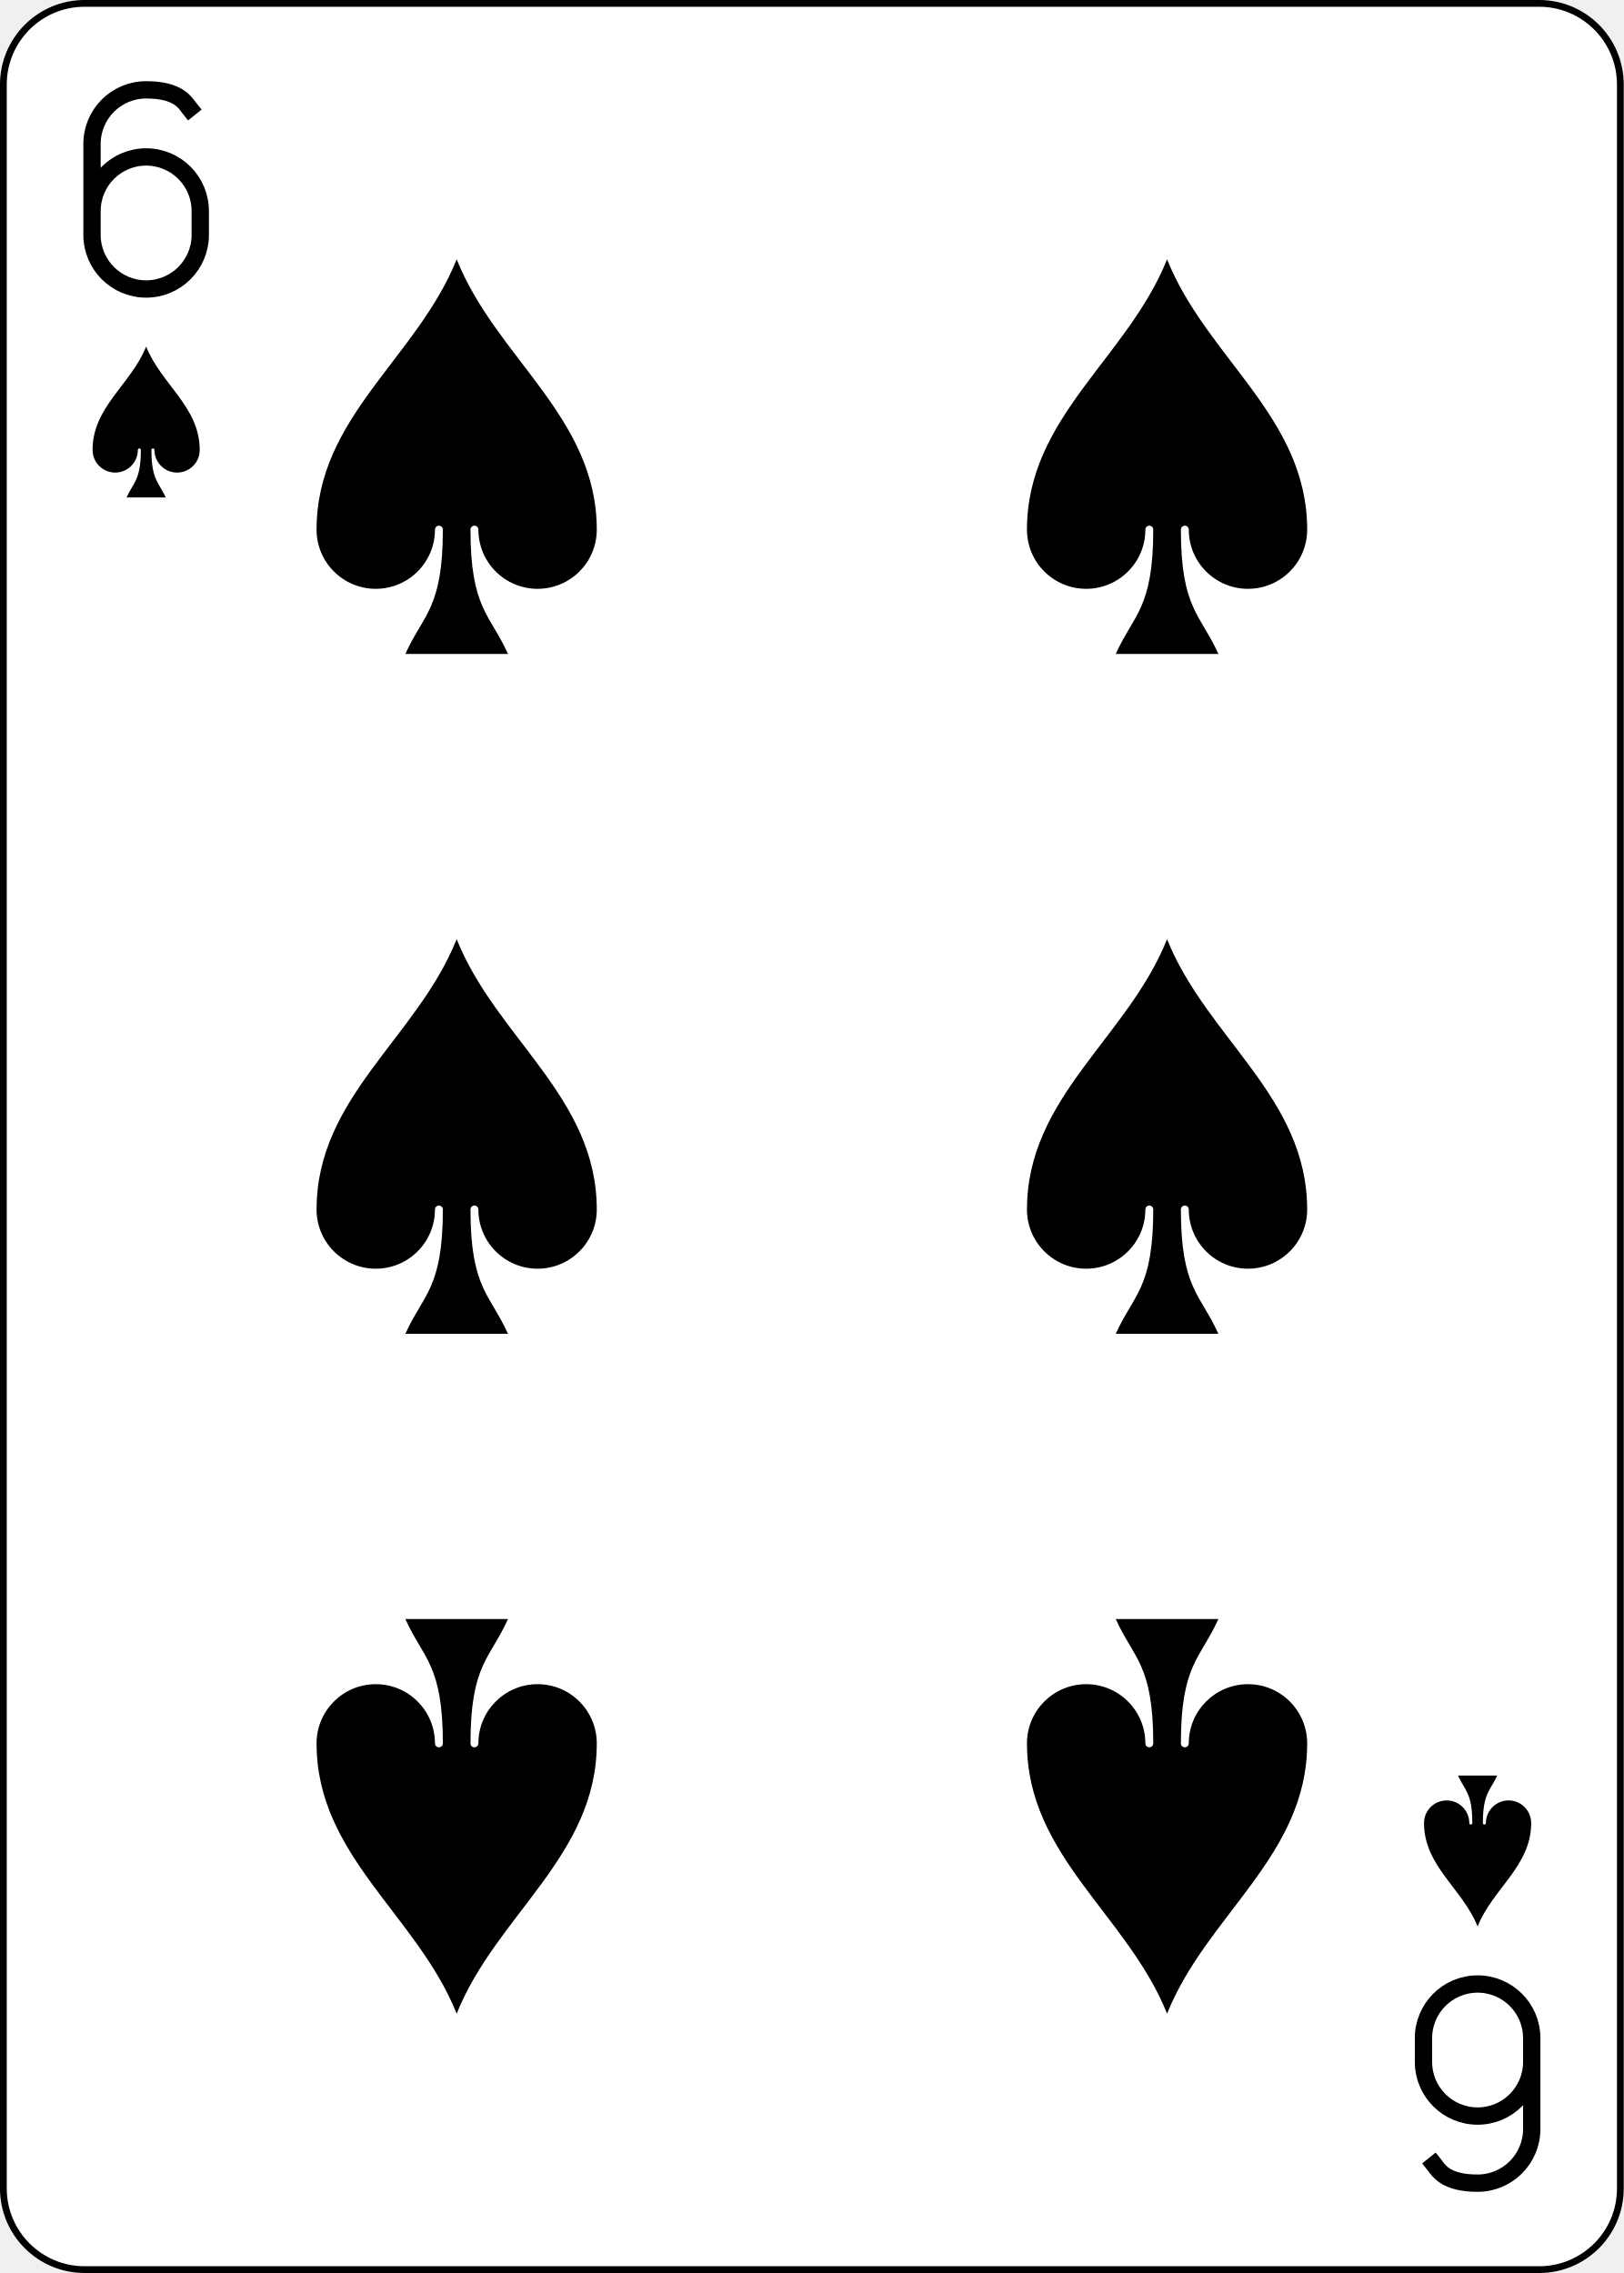
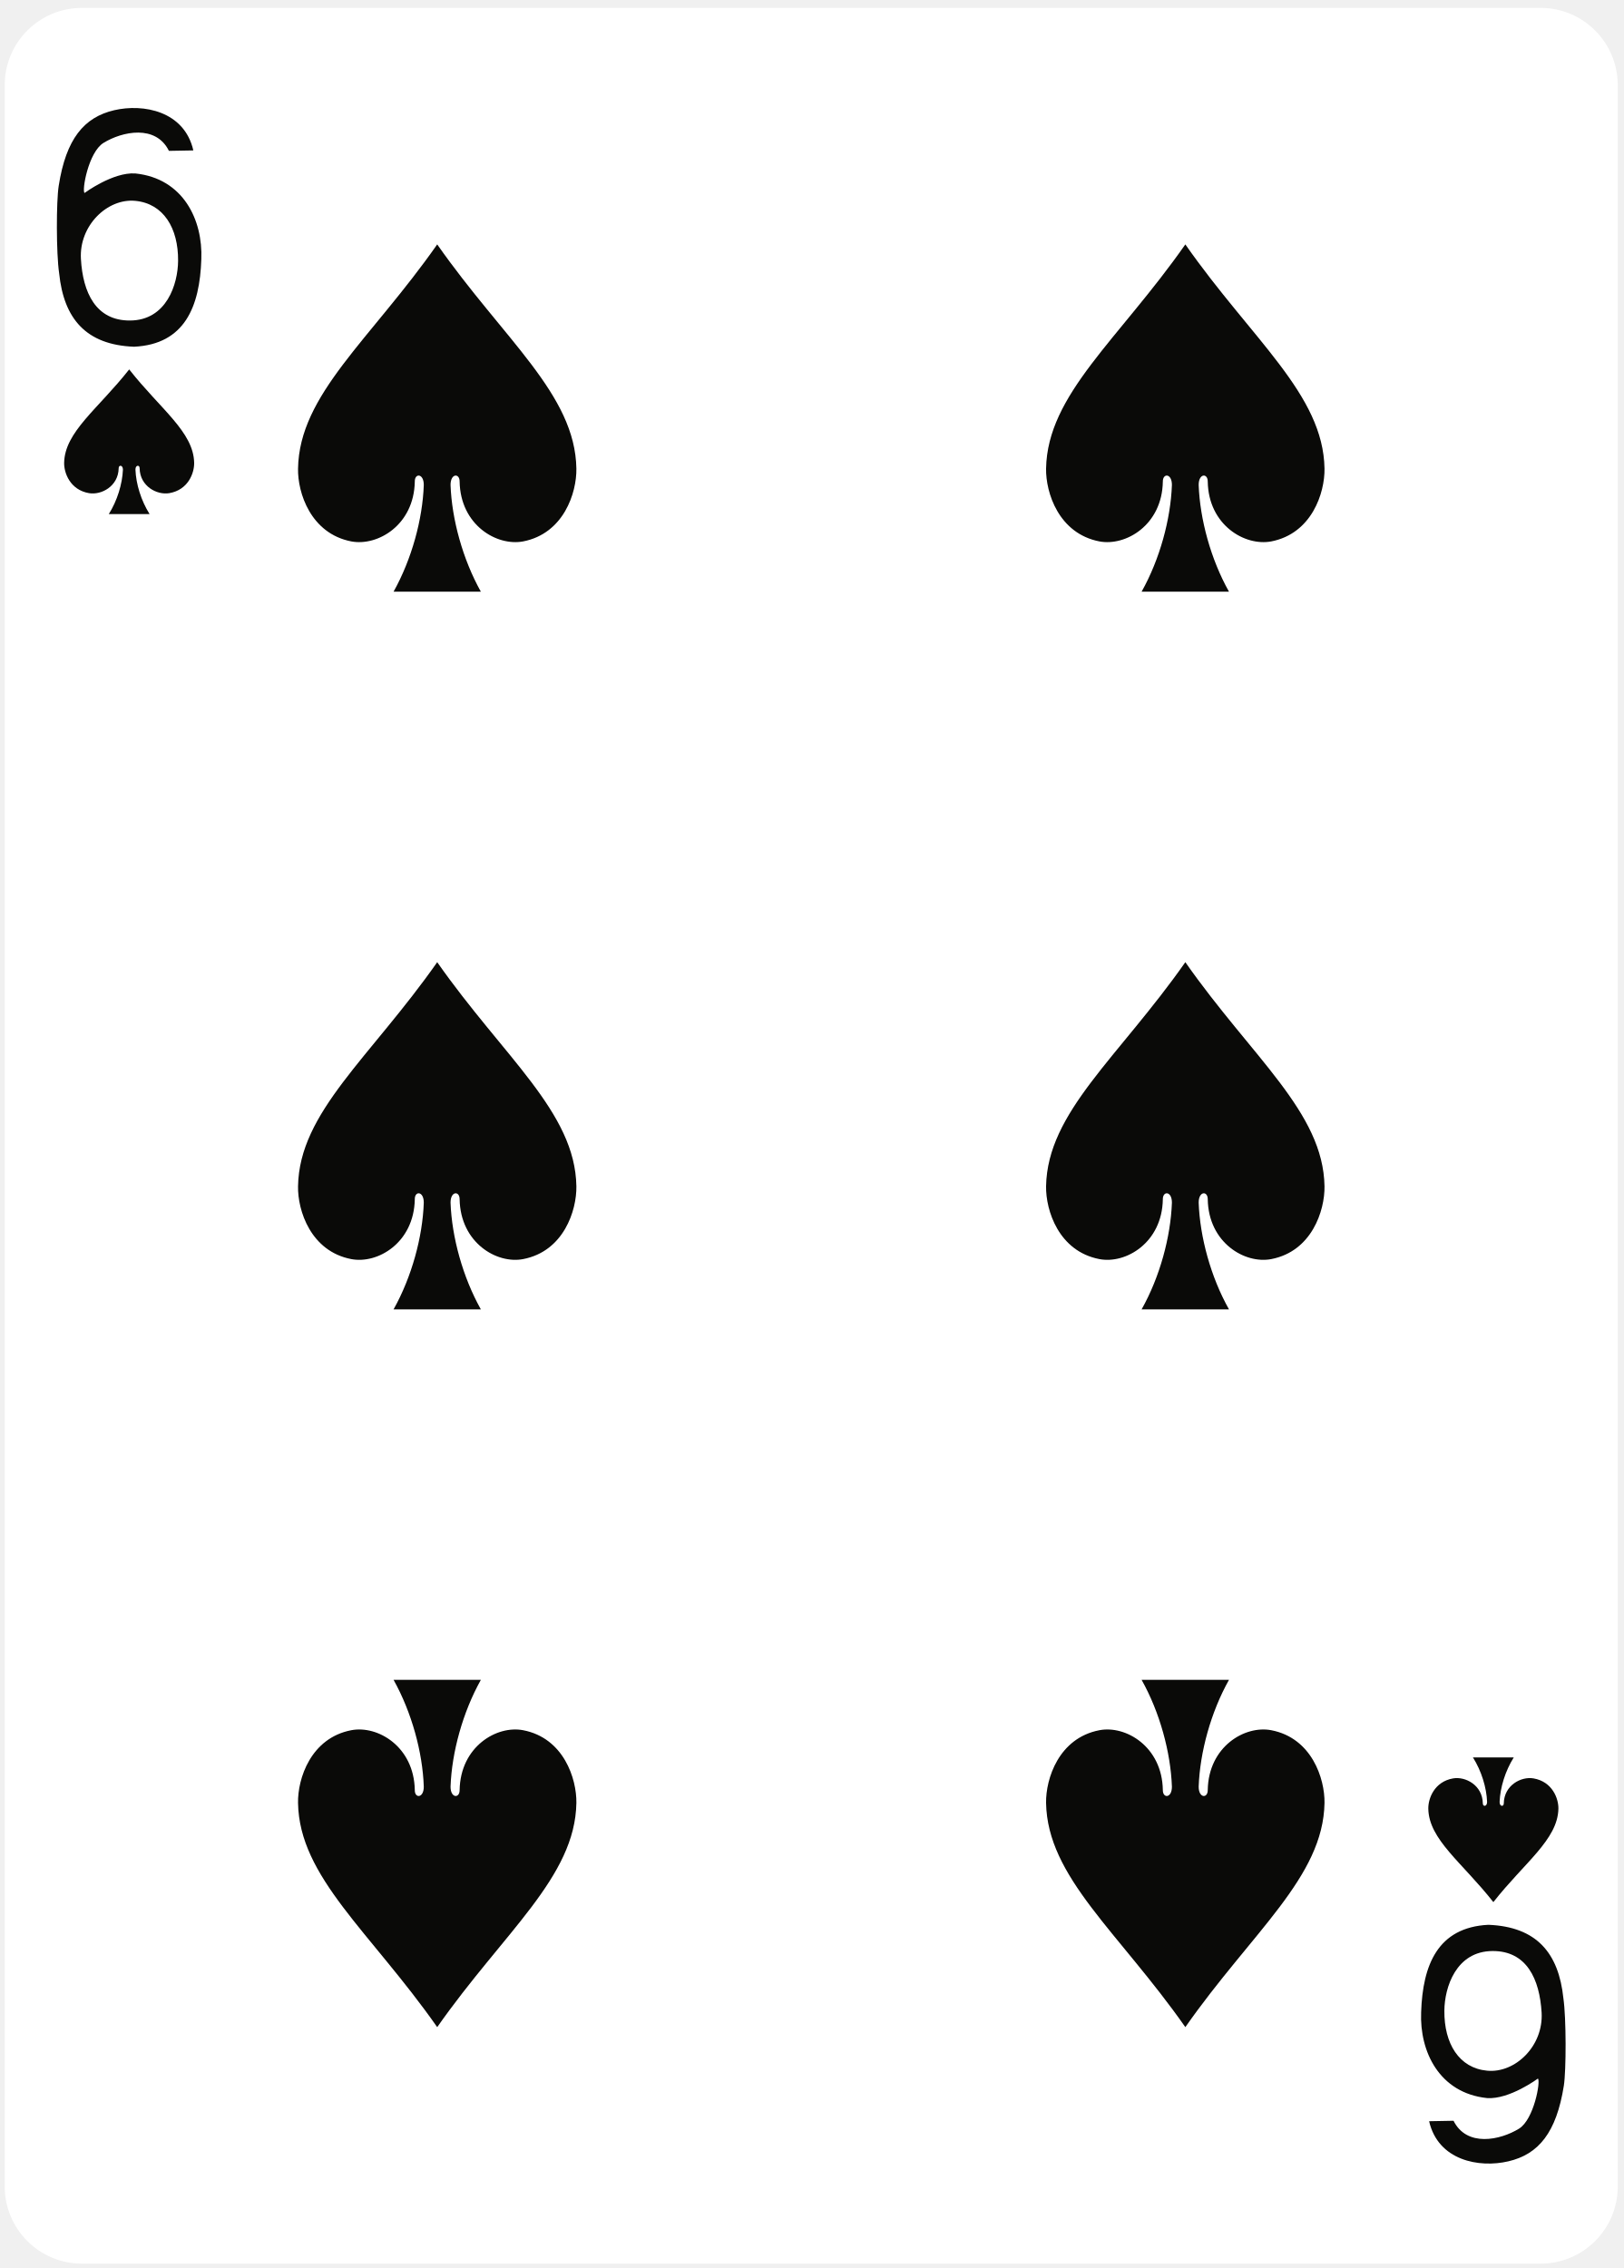
- <svg xmlns="http://www.w3.org/2000/svg" xmlns:xlink="http://www.w3.org/1999/xlink" class="card" face="6S" height="3.5in" preserveAspectRatio="none" viewBox="-120 -168 240 336" width="2.5in">
-   <defs>
-     <symbol id="SS6" viewBox="-600 -600 1200 1200" preserveAspectRatio="xMinYMid">
-       <path d="M0 -500C100 -250 355 -100 355 185A150 150 0 0 1 55 185A10 10 0 0 0 35 185C35 385 85 400 130 500L-130 500C-85 400 -35 385 -35 185A10 10 0 0 0 -55 185A150 150 0 0 1 -355 185C-355 -100 -100 -250 0 -500Z" fill="black" />
-     </symbol>
-     <symbol id="VS6" viewBox="-500 -500 1000 1000" preserveAspectRatio="xMinYMid">
-       <path d="M-250 100A250 250 0 0 1 250 100L250 210A250 250 0 0 1 -250 210L-250 -210A250 250 0 0 1 0 -460C150 -460 180 -400 200 -375" stroke="black" stroke-width="80" stroke-linecap="square" stroke-miterlimit="1.5" fill="none" />
-     </symbol>
-   </defs>
-   <rect width="239" height="335" x="-119.5" y="-167.5" rx="12" ry="12" fill="white" stroke="black" />
-   <use xlink:href="#VS6" height="32" width="32" x="-114.4" y="-156" />
-   <use xlink:href="#SS6" height="26.769" width="26.769" x="-111.784" y="-119" />
-   <use xlink:href="#SS6" height="70" width="70" x="-87.501" y="-135.501" />
-   <use xlink:href="#SS6" height="70" width="70" x="17.501" y="-135.501" />
-   <use xlink:href="#SS6" height="70" width="70" x="-87.501" y="-35" />
-   <use xlink:href="#SS6" height="70" width="70" x="17.501" y="-35" />
-   <g transform="rotate(180)">
-     <use xlink:href="#VS6" height="32" width="32" x="-114.4" y="-156" />
-     <use xlink:href="#SS6" height="26.769" width="26.769" x="-111.784" y="-119" />
-     <use xlink:href="#SS6" height="70" width="70" x="-87.501" y="-135.501" />
-     <use xlink:href="#SS6" height="70" width="70" x="17.501" y="-135.501" />
+ <svg xmlns="http://www.w3.org/2000/svg" width="179px" height="250px" viewBox="0 0 179 250" version="1.1">
+   <defs />
+   <g id="Page-1" stroke="none" stroke-width="1" fill="none" fill-rule="evenodd">
+     <path d="M9.03,0.87 L169.81,0.87 C174.5,0.87 178.31,4.68 178.31,9.38 L178.31,241.02 C178.31,245.71 174.5,249.52 169.81,249.52 L9.03,249.52 C4.33,249.52 0.52,245.71 0.52,241.02 L0.52,9.38 C0.52,4.68 4.33,0.87 9.03,0.87" id="Fill-200" fill="#FFFFFF" />
+     <path d="M48.19,26.94 C40.84,37.44 32.98,43.47 32.85,51.66 C32.8,54.31 34.24,58.81 38.72,59.68 C41.63,60.23 45.63,57.88 45.72,53.09 C45.7,52.13 46.72,52.16 46.71,53.47 C46.58,57.24 45.38,61.64 43.38,65.22 L53,65.22 C51,61.64 49.8,57.24 49.66,53.47 C49.65,52.16 50.67,52.13 50.66,53.09 C50.75,57.88 54.75,60.23 57.66,59.68 C62.14,58.81 63.57,54.31 63.53,51.66 C63.4,43.47 55.54,37.44 48.19,26.94" id="Fill-202" fill="#0A0A08" />
+     <path d="M14.24,40.72 C10.8,45.09 7.13,47.61 7.07,51.02 C7.05,52.12 7.72,54 9.81,54.36 C11.17,54.59 13.04,53.61 13.08,51.62 C13.07,51.22 13.55,51.23 13.55,51.77 C13.48,53.35 12.93,55.18 11.99,56.67 L16.49,56.67 C15.55,55.18 14.99,53.35 14.93,51.77 C14.92,51.23 15.4,51.22 15.39,51.62 C15.43,53.61 17.3,54.59 18.66,54.36 C20.76,54 21.42,52.12 21.4,51.02 C21.34,47.61 17.67,45.09 14.24,40.72" id="Fill-203" fill="#0A0A08" />
+     <path d="M164.6,209.67 C161.17,205.3 157.49,202.78 157.43,199.37 C157.41,198.27 158.08,196.39 160.17,196.03 C161.53,195.8 163.4,196.78 163.44,198.78 C163.43,199.17 163.91,199.17 163.91,198.62 C163.85,197.05 163.29,195.21 162.35,193.72 L166.85,193.72 C165.91,195.21 165.35,197.05 165.29,198.62 C165.28,199.17 165.76,199.17 165.75,198.78 C165.79,196.78 167.66,195.8 169.02,196.03 C171.12,196.39 171.79,198.27 171.77,199.37 C171.7,202.78 168.03,205.3 164.6,209.67" id="Fill-204" fill="#0A0A08" />
+     <path d="M130.65,26.94 C123.3,37.44 115.44,43.47 115.3,51.66 C115.26,54.31 116.69,58.81 121.18,59.68 C124.08,60.23 128.09,57.88 128.17,53.09 C128.16,52.13 129.18,52.16 129.17,53.47 C129.03,57.24 127.84,61.64 125.83,65.22 L135.46,65.22 C133.45,61.64 132.26,57.24 132.12,53.47 C132.11,52.16 133.13,52.13 133.12,53.09 C133.2,57.88 137.21,60.23 140.12,59.68 C144.6,58.81 146.03,54.31 145.99,51.66 C145.86,43.47 137.99,37.44 130.65,26.94" id="Fill-205" fill="#0A0A08" />
+     <path d="M48.19,106.06 C40.84,116.55 32.98,122.59 32.85,130.77 C32.8,133.42 34.24,137.93 38.72,138.79 C41.63,139.35 45.63,136.99 45.72,132.2 C45.7,131.25 46.72,131.27 46.71,132.58 C46.58,136.36 45.38,140.76 43.38,144.33 L53,144.33 C51,140.76 49.8,136.36 49.66,132.58 C49.65,131.27 50.67,131.25 50.66,132.2 C50.75,136.99 54.75,139.35 57.66,138.79 C62.14,137.93 63.57,133.42 63.53,130.77 C63.4,122.59 55.54,116.55 48.19,106.06" id="Fill-206" fill="#0A0A08" />
+     <path d="M48.19,223.45 C40.84,212.96 32.98,206.92 32.85,198.73 C32.8,196.08 34.24,191.58 38.72,190.72 C41.63,190.16 45.63,192.52 45.72,197.31 C45.7,198.26 46.72,198.23 46.71,196.93 C46.58,193.15 45.38,188.75 43.38,185.17 L53,185.17 C51,188.75 49.8,193.15 49.66,196.93 C49.65,198.23 50.67,198.26 50.66,197.31 C50.75,192.52 54.75,190.16 57.66,190.72 C62.14,191.58 63.57,196.08 63.53,198.73 C63.4,206.92 55.54,212.96 48.19,223.45" id="Fill-207" fill="#0A0A08" />
+     <path d="M130.65,223.45 C123.3,212.96 115.44,206.92 115.3,198.73 C115.26,196.08 116.69,191.58 121.18,190.72 C124.08,190.16 128.09,192.52 128.17,197.31 C128.16,198.26 129.18,198.23 129.17,196.93 C129.03,193.15 127.84,188.75 125.83,185.17 L135.46,185.17 C133.45,188.75 132.26,193.15 132.12,196.93 C132.11,198.23 133.13,198.26 133.12,197.31 C133.2,192.52 137.21,190.16 140.12,190.72 C144.6,191.58 146.03,196.08 145.99,198.73 C145.86,206.92 137.99,212.96 130.65,223.45" id="Fill-208" fill="#0A0A08" />
+     <path d="M130.65,106.06 C123.3,116.55 115.44,122.59 115.3,130.77 C115.26,133.42 116.69,137.93 121.18,138.79 C124.08,139.35 128.09,136.99 128.17,132.2 C128.16,131.25 129.18,131.27 129.17,132.58 C129.03,136.36 127.84,140.76 125.83,144.33 L135.46,144.33 C133.45,140.76 132.26,136.36 132.12,132.58 C132.11,131.27 133.13,131.25 133.12,132.2 C133.2,136.99 137.21,139.35 140.12,138.79 C144.6,137.93 146.03,133.42 145.99,130.77 C145.86,122.59 137.99,116.55 130.65,106.06" id="Fill-209" fill="#0A0A08" />
+     <path d="M19.63,28.75 C19.66,25.14 18.02,22.44 14.92,22.14 C11.83,21.84 8.7,24.87 8.92,28.55 C9.13,32.24 10.56,35.35 14.32,35.33 C18.36,35.32 19.61,31.32 19.63,28.75 L19.63,28.75 Z M6.52,30.13 C6.19,27.91 6.2,22.18 6.47,20.49 C7.28,15.3 9.26,12.93 12.58,12.15 C15.8,11.4 20.32,12.24 21.31,16.58 L18.62,16.63 C17.17,13.7 13.48,14.48 11.41,15.75 C9.75,16.77 9,21.01 9.32,21.27 C9.32,21.27 12.45,18.95 14.92,19.12 C20.2,19.67 22.37,24.25 22.19,28.58 C22.02,33.78 20.37,37.95 14.78,38.22 C9.47,38.02 7.03,35.11 6.52,30.13 L6.52,30.13 Z" id="Fill-210" fill="#0A0A08" />
+     <path d="M159.2,221.64 C159.17,225.25 160.81,227.96 163.91,228.25 C167.01,228.55 170.13,225.53 169.92,221.85 C169.7,218.15 168.27,215.04 164.51,215.06 C160.48,215.08 159.22,219.07 159.2,221.64 L159.2,221.64 Z M172.32,220.27 C172.64,222.48 172.63,228.21 172.37,229.9 C171.55,235.09 169.57,237.47 166.26,238.24 C163.04,239 158.51,238.16 157.52,233.82 L160.21,233.77 C161.67,236.7 165.35,235.92 167.43,234.64 C169.08,233.62 169.83,229.38 169.51,229.12 C169.51,229.12 166.38,231.44 163.91,231.27 C158.64,230.72 156.46,226.14 156.64,221.81 C156.81,216.61 158.46,212.45 164.05,212.17 C169.37,212.38 171.8,215.28 172.32,220.27 L172.32,220.27 Z" id="Fill-211" fill="#0A0A08" />
  </g>
</svg>
